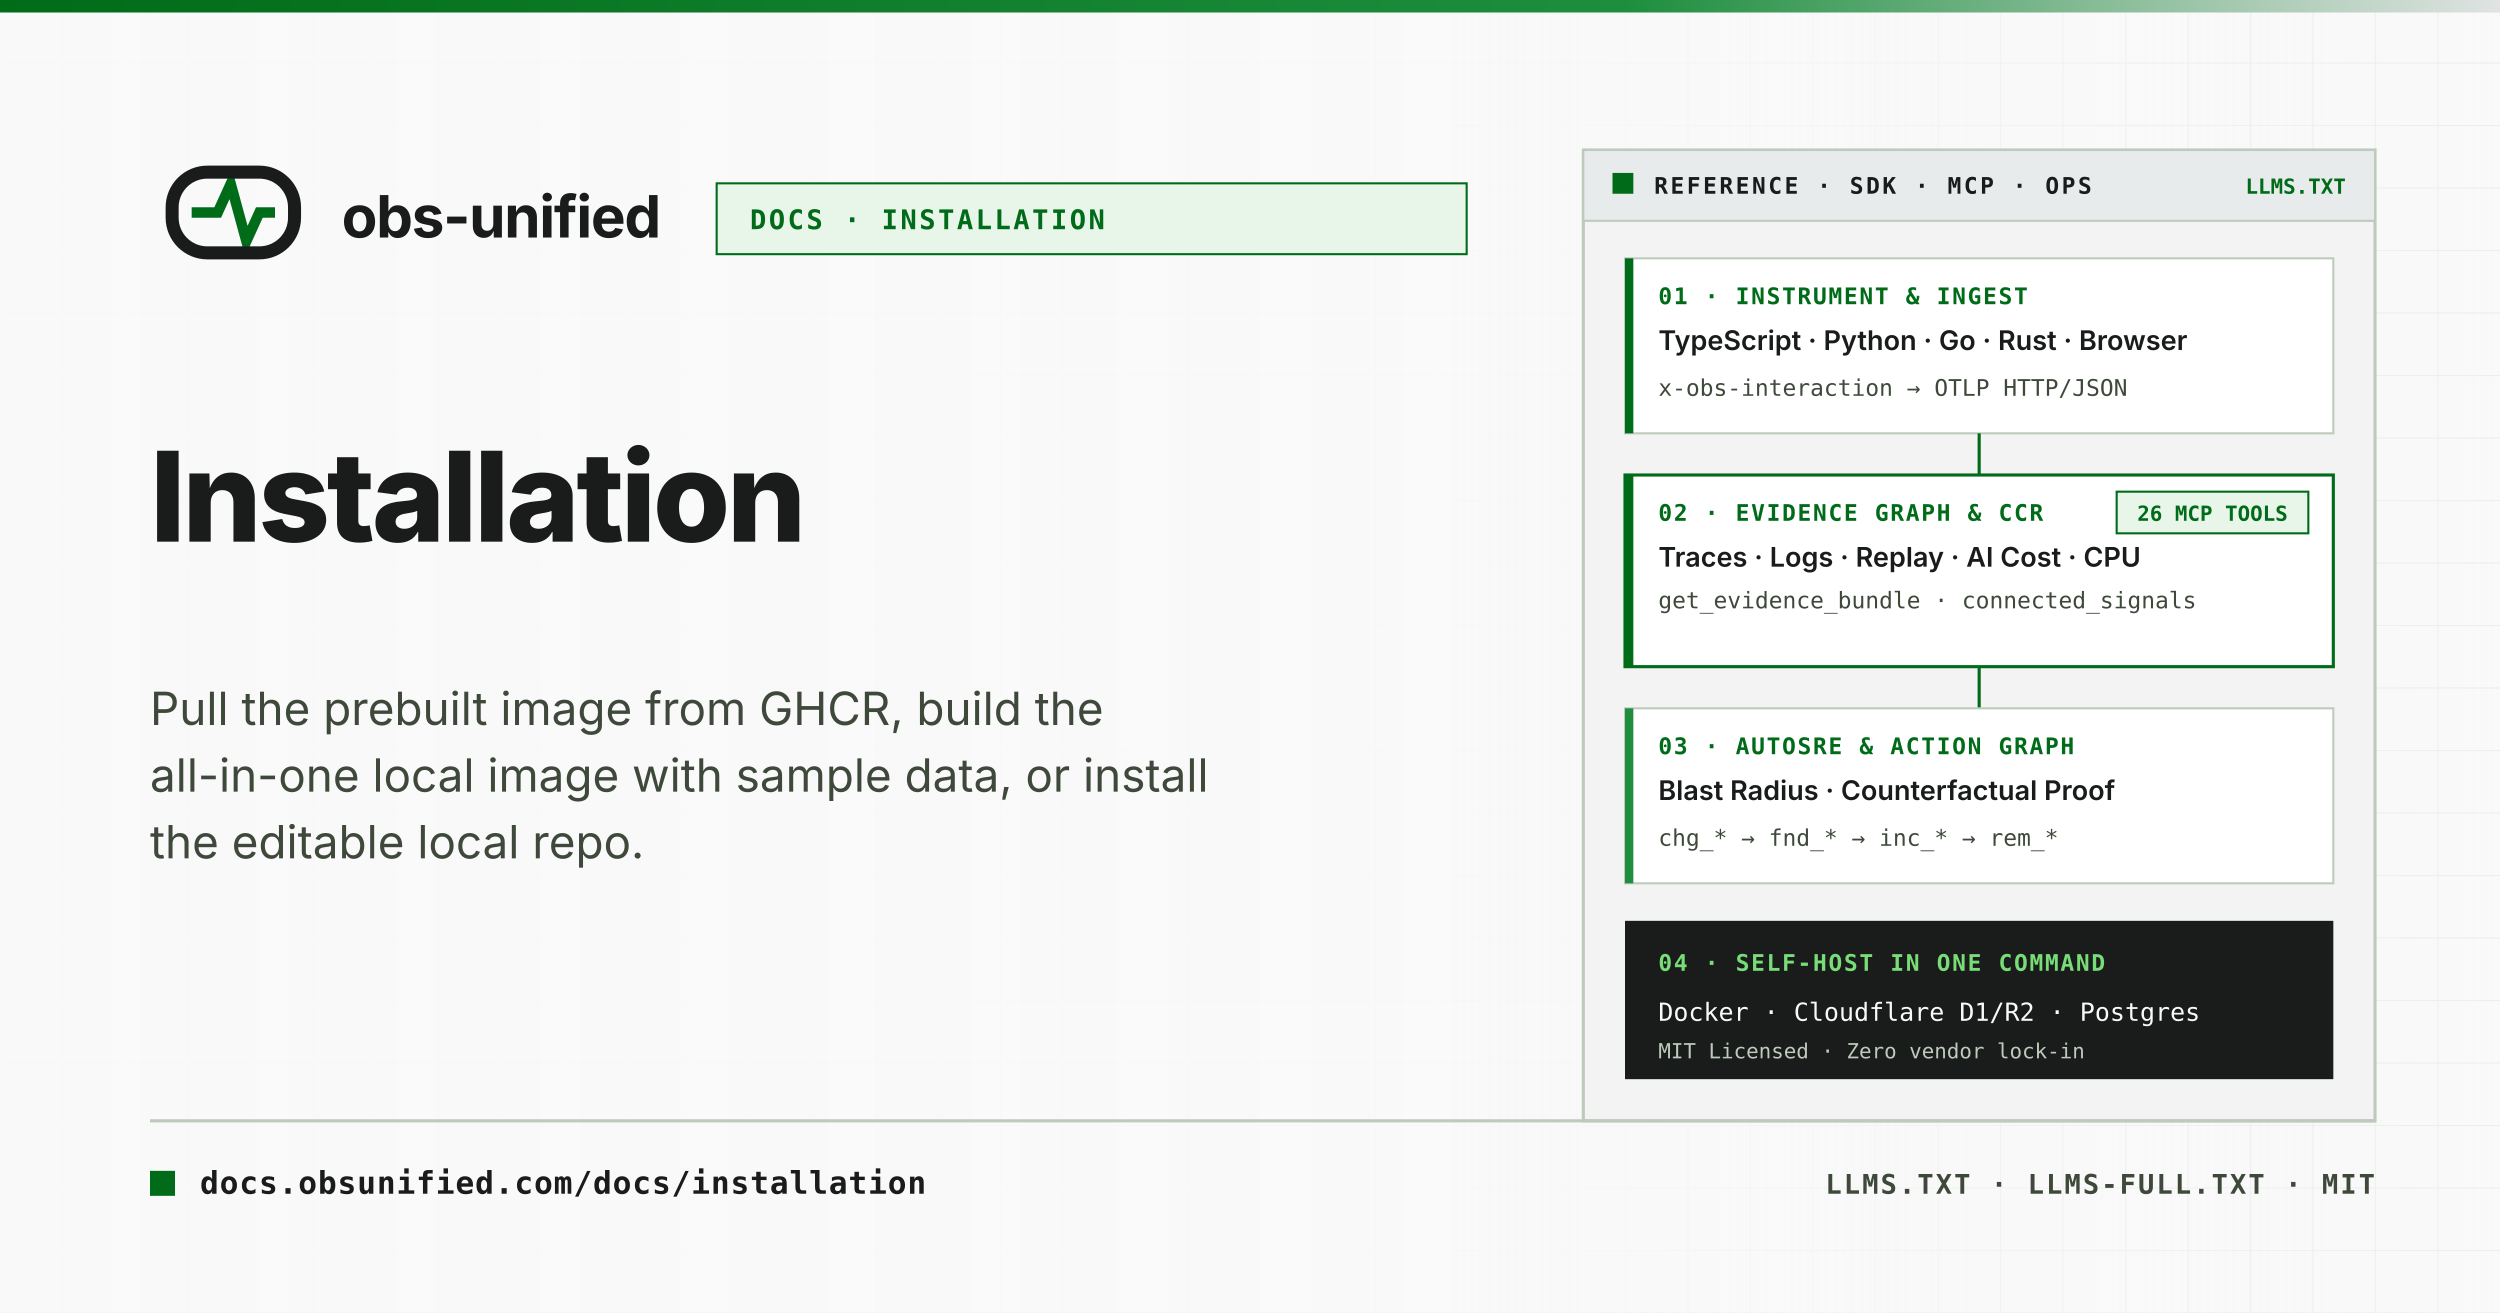
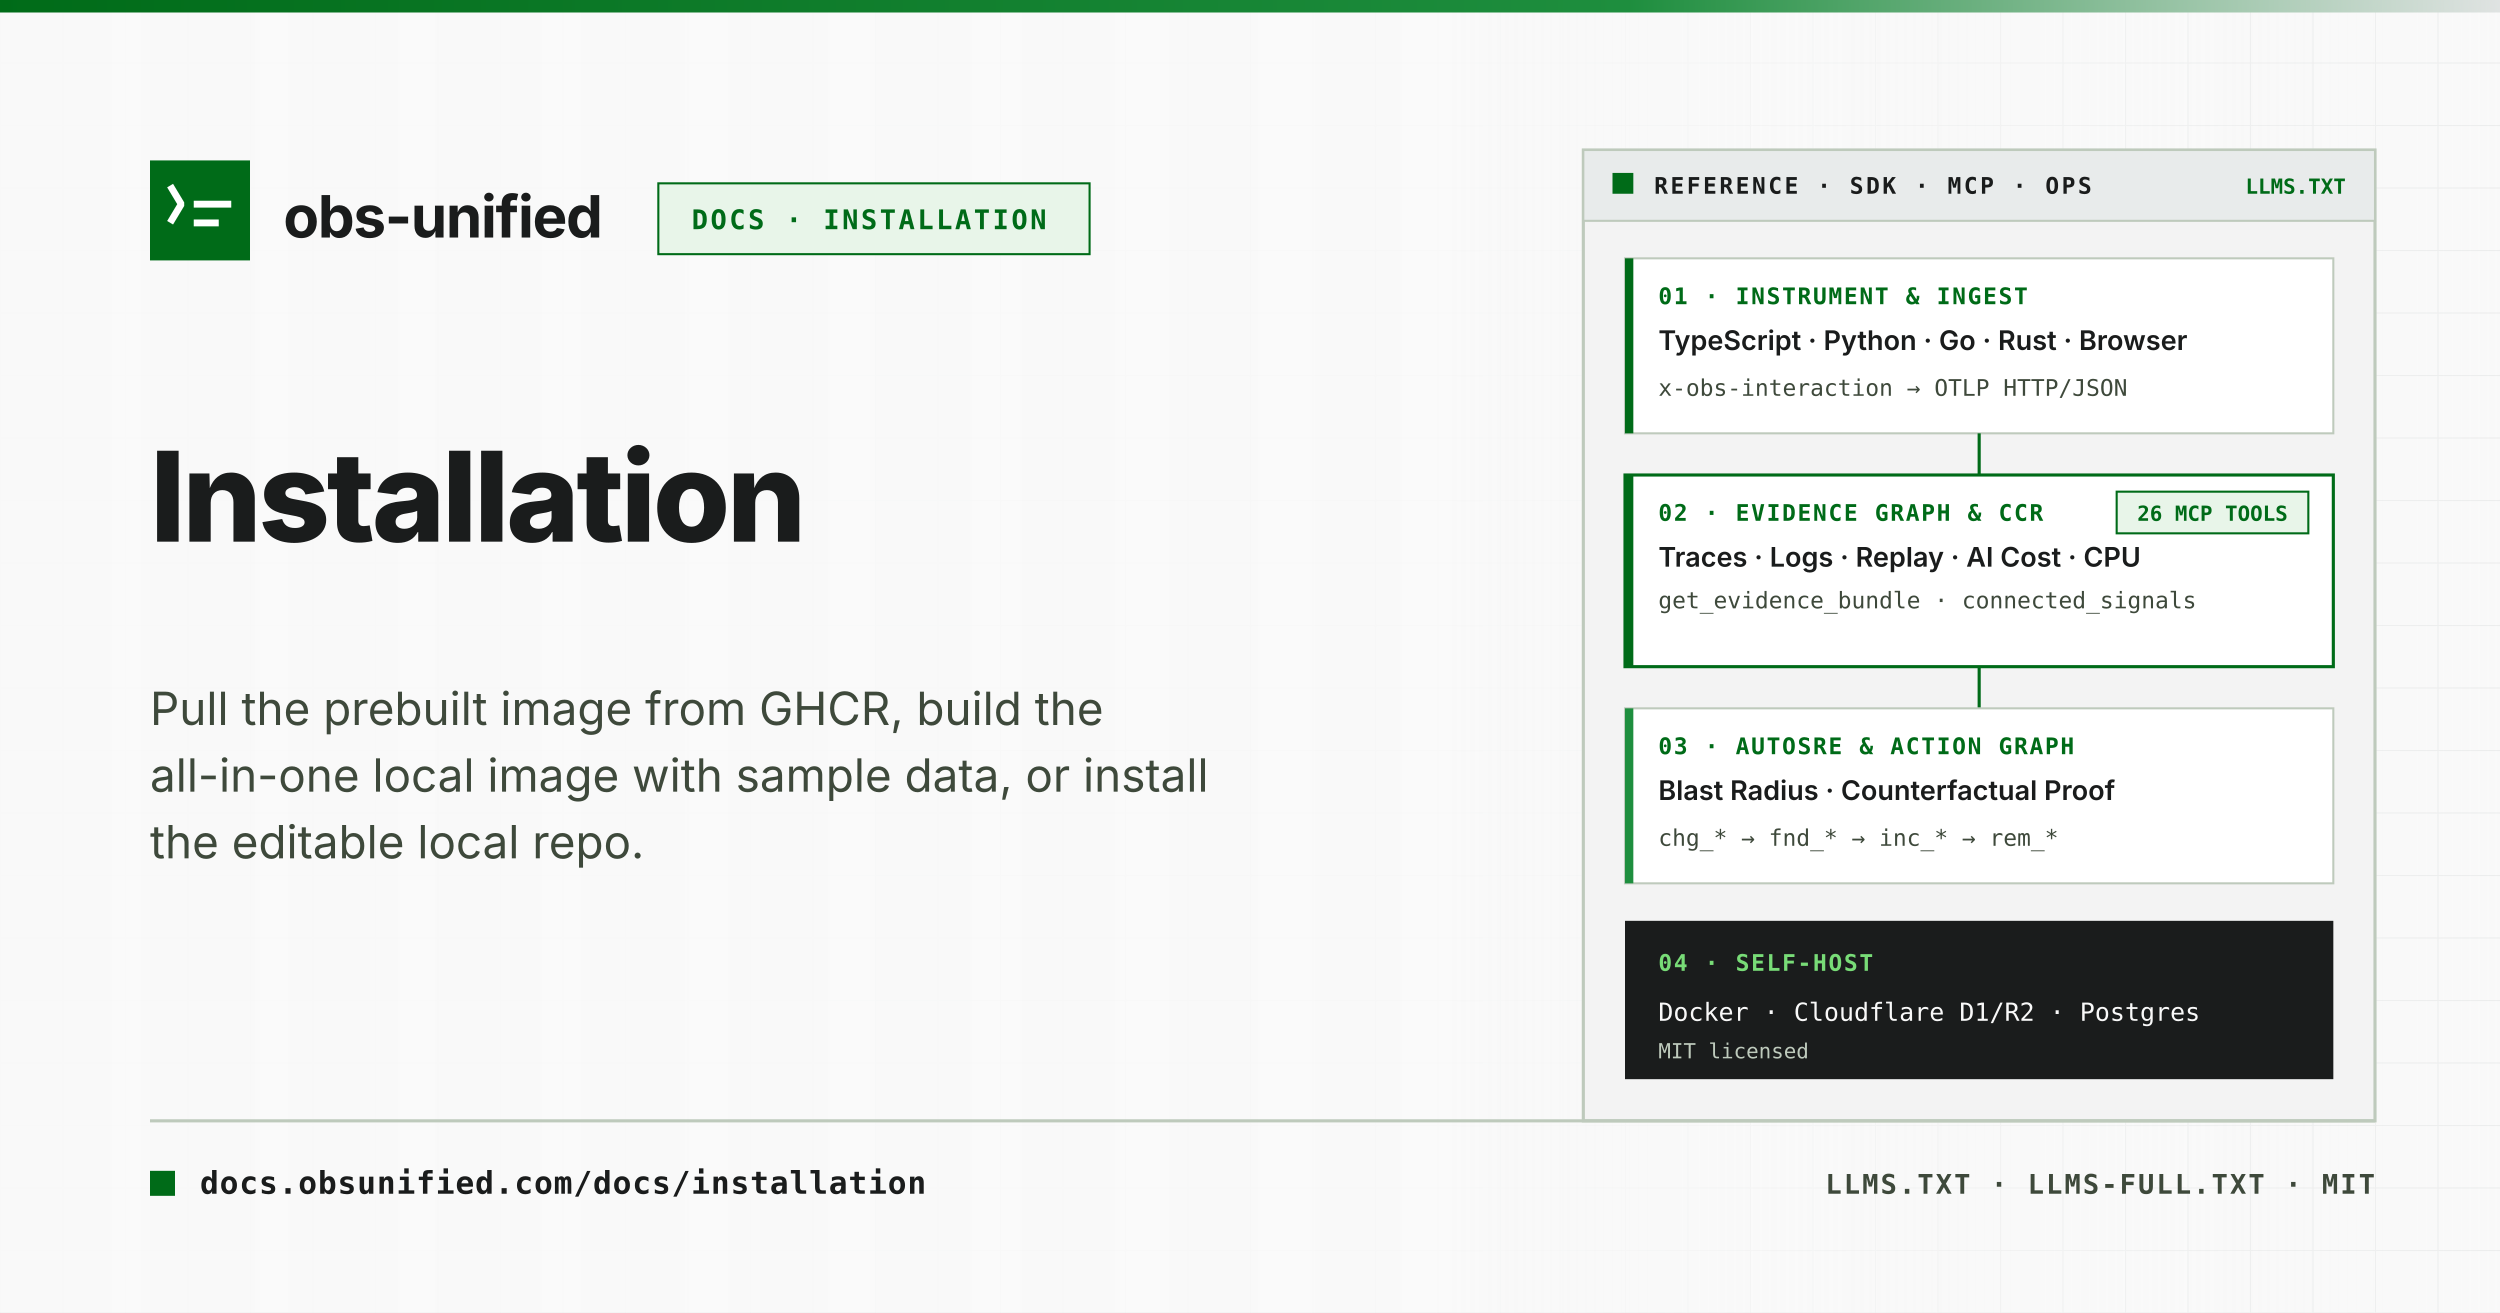
<svg xmlns="http://www.w3.org/2000/svg" viewBox="0 0 1200 630" width="1200" height="630" role="img" aria-label="Installation — obs-unified documentation">
  <defs>
    <pattern id="grid" width="30" height="30" patternUnits="userSpaceOnUse">
      <path d="M 30 0 L 0 0 0 30" fill="none" stroke="#E2E4E4" stroke-width="1" />
    </pattern>
    <linearGradient id="surfaceFade" x1="0" y1="0" x2="1" y2="0">
      <stop offset="0%" stop-color="#F9F9F9" stop-opacity="0.97" />
      <stop offset="58%" stop-color="#F9F9F9" stop-opacity="0.93" />
      <stop offset="100%" stop-color="#F9F9F9" stop-opacity="0.45" />
    </linearGradient>
    <linearGradient id="accentBar" x1="0" y1="0" x2="1" y2="0">
      <stop offset="0%" stop-color="#006B18" />
      <stop offset="65%" stop-color="#1E8E3E" />
      <stop offset="100%" stop-color="#E2E4E4" />
    </linearGradient>
  </defs>
  <rect width="1200" height="630" fill="#F9F9F9" />
  <rect width="1200" height="630" fill="url(#grid)" />
  <rect width="1200" height="630" fill="url(#surfaceFade)" />
  <rect x="0" y="0" width="1200" height="6" fill="url(#accentBar)" />
  <g transform="translate(760, 72)">
    <rect x="0" y="0" width="380" height="466" fill="#F3F3F3" stroke="#BECABC" stroke-width="1.5" />
    <rect x="0" y="0" width="380" height="34" fill="#E8EBEB" stroke="#BECABC" stroke-width="1" />
    <rect x="14" y="11" width="10" height="10" fill="#006B18" />
    <text x="34" y="21" font-family="'JetBrains Mono', 'SFMono-Regular', Menlo, monospace" font-size="11" font-weight="700" fill="#1A1C1C" letter-spacing="1.2">REFERENCE · SDK · MCP · OPS</text>
    <text x="366" y="21" text-anchor="end" font-family="'JetBrains Mono', 'SFMono-Regular', Menlo, monospace" font-size="10" font-weight="600" fill="#006B18">LLMS.TXT</text>
    <rect x="20" y="52" width="340" height="84" fill="#FFFFFF" stroke="#BECABC" stroke-width="1" />
    <rect x="20" y="52" width="4" height="84" fill="#006B18" />
    <text x="36" y="74" font-family="'JetBrains Mono', 'SFMono-Regular', Menlo, monospace" font-size="11" font-weight="700" fill="#006B18" letter-spacing="0.8">01 · INSTRUMENT &amp; INGEST</text>
    <text x="36" y="96" font-family="'Inter', -apple-system, sans-serif" font-size="13" font-weight="600" fill="#1A1C1C">TypeScript · Python · Go · Rust · Browser</text>
    <text x="36" y="118" font-family="'JetBrains Mono', 'SFMono-Regular', Menlo, monospace" font-size="11" font-weight="500" fill="#3E493B">x-obs-interaction → OTLP HTTP/JSON</text>
    <line x1="190" y1="136" x2="190" y2="156" stroke="#006B18" stroke-width="1.5" />
    <rect x="20" y="156" width="340" height="92" fill="#FFFFFF" stroke="#006B18" stroke-width="1.5" />
    <rect x="20" y="156" width="4" height="92" fill="#006B18" />
    <text x="36" y="178" font-family="'JetBrains Mono', 'SFMono-Regular', Menlo, monospace" font-size="11" font-weight="700" fill="#006B18" letter-spacing="0.8">02 · EVIDENCE GRAPH &amp; CCR</text>
    <text x="36" y="200" font-family="'Inter', -apple-system, sans-serif" font-size="13" font-weight="600" fill="#1A1C1C">Traces · Logs · Replay · AI Cost · CPU</text>
    <text x="36" y="220" font-family="'JetBrains Mono', 'SFMono-Regular', Menlo, monospace" font-size="11" font-weight="500" fill="#3E493B">get_evidence_bundle · connected_signals</text>
    <rect x="256" y="164" width="92" height="20" fill="#E8F5E9" stroke="#006B18" stroke-width="1" />
    <text x="302" y="178" text-anchor="middle" font-family="'JetBrains Mono', 'SFMono-Regular', Menlo, monospace" font-size="10" font-weight="700" fill="#006B18">26 MCP TOOLS</text>
    <line x1="190" y1="248" x2="190" y2="268" stroke="#006B18" stroke-width="1.5" />
    <rect x="20" y="268" width="340" height="84" fill="#FFFFFF" stroke="#BECABC" stroke-width="1" />
    <rect x="20" y="268" width="4" height="84" fill="#1E8E3E" />
    <text x="36" y="290" font-family="'JetBrains Mono', 'SFMono-Regular', Menlo, monospace" font-size="11" font-weight="700" fill="#006B18" letter-spacing="0.8">03 · AUTOSRE &amp; ACTION GRAPH</text>
    <text x="36" y="312" font-family="'Inter', -apple-system, sans-serif" font-size="13" font-weight="600" fill="#1A1C1C">Blast Radius · Counterfactual Proof</text>
    <text x="36" y="334" font-family="'JetBrains Mono', 'SFMono-Regular', Menlo, monospace" font-size="11" font-weight="500" fill="#3E493B">chg_* → fnd_* → inc_* → rem_*</text>
    <rect x="20" y="370" width="340" height="76" fill="#1A1C1C" />
-     <text x="36" y="394" font-family="'JetBrains Mono', 'SFMono-Regular', Menlo, monospace" font-size="11" font-weight="700" fill="#78DC77" letter-spacing="0.8">04 · SELF-HOST IN ONE COMMAND</text>
+     <text x="36" y="394" font-family="'JetBrains Mono', 'SFMono-Regular', Menlo, monospace" font-size="11" font-weight="700" fill="#78DC77" letter-spacing="0.8">04 · SELF-HOST</text>
    <text x="36" y="418" font-family="'JetBrains Mono', 'SFMono-Regular', Menlo, monospace" font-size="12" font-weight="500" fill="#F9F9F9">Docker · Cloudflare D1/R2 · Postgres</text>
-     <text x="36" y="436" font-family="'JetBrains Mono', 'SFMono-Regular', Menlo, monospace" font-size="10" font-weight="500" fill="#BECABC">MIT Licensed · Zero vendor lock-in</text>
+     <text x="36" y="436" font-family="'JetBrains Mono', 'SFMono-Regular', Menlo, monospace" font-size="10" font-weight="500" fill="#BECABC">MIT licensed</text>
  </g>
  <g transform="translate(72, 72)">
-     <g transform="scale(2.5)">
-       <path d="M9 12H13L15.5 6.5L18.5 17.5L21 12H23" stroke="#006B18" stroke-width="2" stroke-linecap="square" stroke-linejoin="miter" fill="none" />
-       <path fill-rule="evenodd" clip-rule="evenodd" d="M11 3C6.582 3 3 6.582 3 11V13C3 17.418 6.582 21 11 21H21C25.418 21 29 17.418 29 13V11C29 6.582 25.418 3 21 3H11ZM11 5.5C7.962 5.5 5.5 7.962 5.5 11V13C5.5 16.038 7.962 18.5 11 18.5H21C24.038 18.5 26.5 16.038 26.5 13V11C26.5 7.962 24.038 5.5 21 5.5H11Z" fill="#1A1C1C" />
+     <g transform="translate(0, 5) scale(1.5)">
+       <rect width="32" height="32" fill="#006B18" />
+       <path d="M7 9 L10 14 L7 19" fill="none" stroke="#FFFFFF" stroke-width="2.2" stroke-linejoin="bevel" stroke-linecap="square" />
+       <rect x="14" y="12.9" width="12" height="2.2" fill="#FFFFFF" />
+       <rect x="14" y="18.9" width="8" height="2.2" fill="#FFFFFF" />
    </g>
-     <text x="92" y="42" font-family="'Inter', -apple-system, BlinkMacSystemFont, 'Segoe UI', sans-serif" font-size="28" font-weight="700" fill="#1A1C1C" letter-spacing="-0.6">obs-unified</text>
-     <rect x="272" y="16" width="360" height="34" fill="#E8F5E9" stroke="#006B18" stroke-width="1" />
-     <text x="288" y="38" font-family="'JetBrains Mono', 'SFMono-Regular', Menlo, monospace" font-size="13" font-weight="700" fill="#006B18" letter-spacing="1.2">DOCS · INSTALLATION</text>
+     <text x="64" y="42" font-family="'Inter', -apple-system, BlinkMacSystemFont, 'Segoe UI', sans-serif" font-size="28" font-weight="700" fill="#1A1C1C" letter-spacing="-0.6">obs-unified</text>
+     <rect x="244" y="16" width="207" height="34" fill="#E8F5E9" stroke="#006B18" stroke-width="1" />
+     <text x="260" y="38" font-family="'JetBrains Mono', 'SFMono-Regular', Menlo, monospace" font-size="13" font-weight="700" fill="#006B18" letter-spacing="1.2">DOCS · INSTALLATION</text>
  </g>
  <text x="72" y="260" font-family="'Inter', -apple-system, BlinkMacSystemFont, 'Segoe UI', sans-serif" font-size="60" font-weight="800" fill="#1A1C1C" letter-spacing="-1.6">Installation</text>
  <text x="72" y="348" font-family="'Inter', -apple-system, BlinkMacSystemFont, 'Segoe UI', sans-serif" font-size="22" font-weight="400" fill="#3E493B">Pull the prebuilt image from GHCR, build the</text>
  <text x="72" y="380" font-family="'Inter', -apple-system, BlinkMacSystemFont, 'Segoe UI', sans-serif" font-size="22" font-weight="400" fill="#3E493B">all-in-one local image with sample data, or install</text>
  <text x="72" y="412" font-family="'Inter', -apple-system, BlinkMacSystemFont, 'Segoe UI', sans-serif" font-size="22" font-weight="400" fill="#3E493B">the editable local repo.</text>
  <line x1="72" y1="538" x2="1140" y2="538" stroke="#BECABC" stroke-width="1.5" />
  <rect x="72" y="562" width="12" height="12" fill="#006B18" />
  <text x="96" y="573" font-family="'JetBrains Mono', 'SFMono-Regular', Menlo, monospace" font-size="15" font-weight="700" fill="#1A1C1C" letter-spacing="0.4">docs.obsunified.com/docs/installation</text>
  <text x="1140" y="573" text-anchor="end" font-family="'JetBrains Mono', 'SFMono-Regular', Menlo, monospace" font-size="13" font-weight="600" fill="#3E493B" letter-spacing="1">LLMS.TXT · LLMS-FULL.TXT · MIT</text>
</svg>
